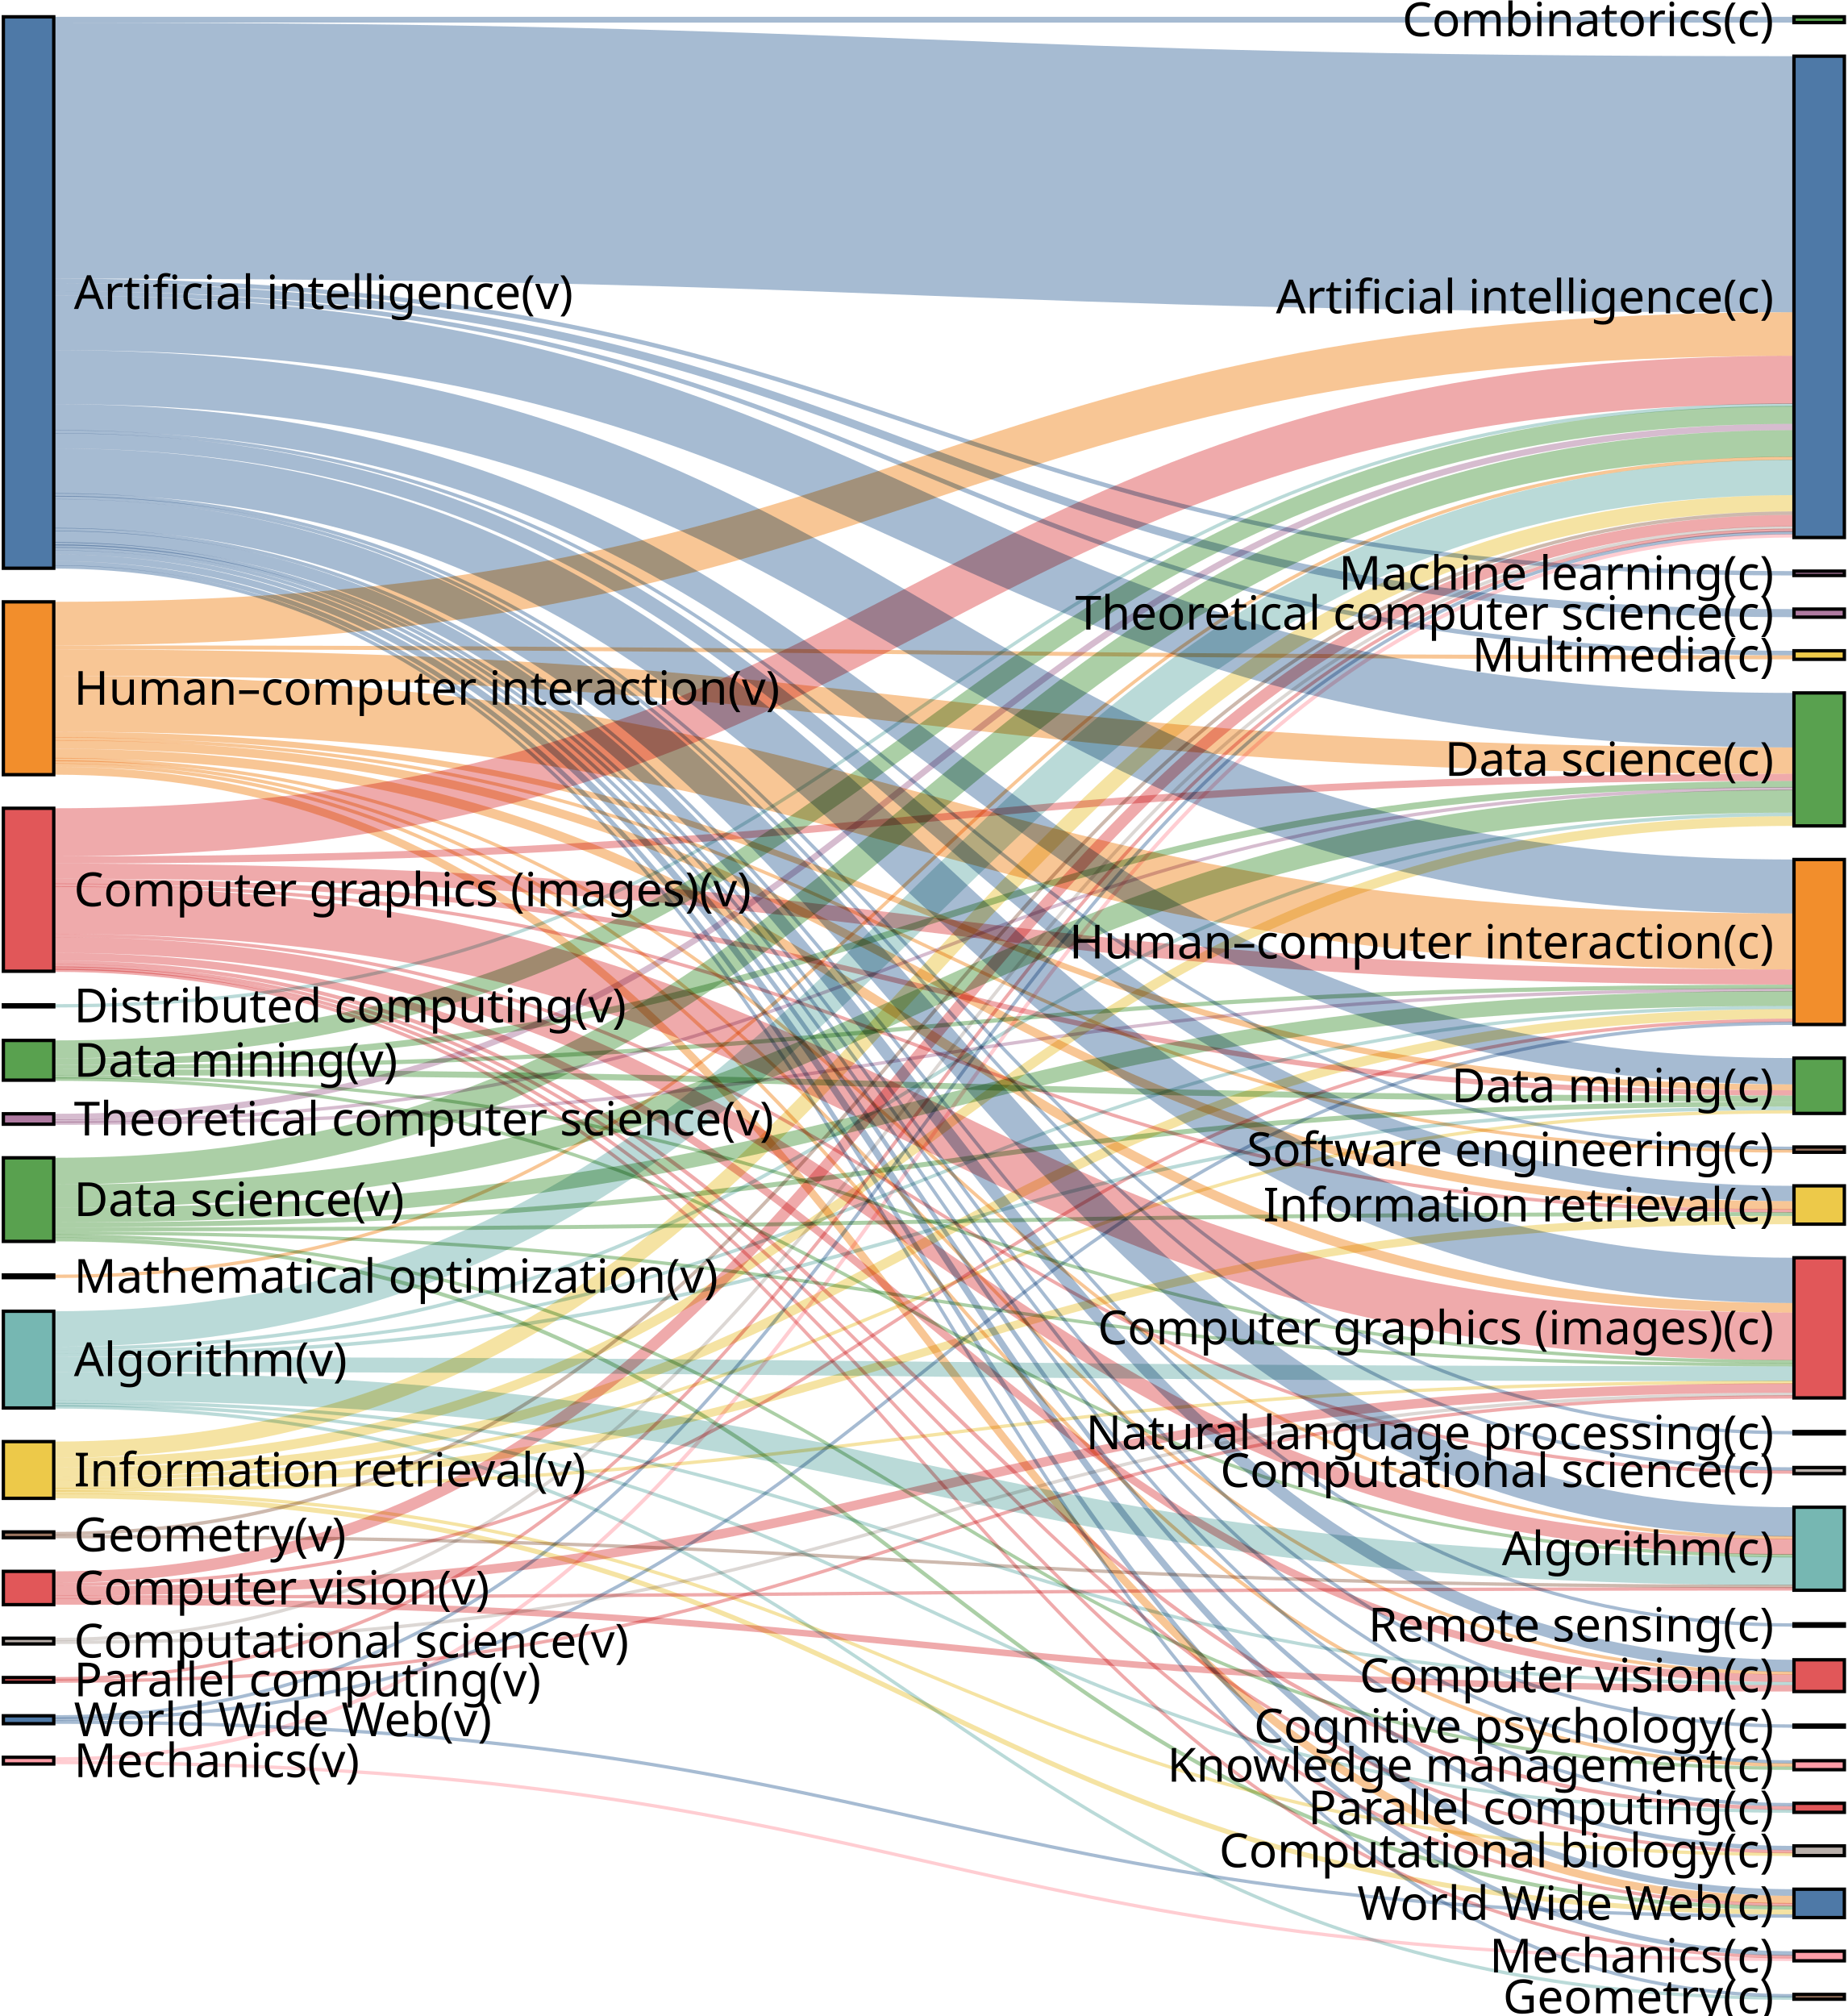
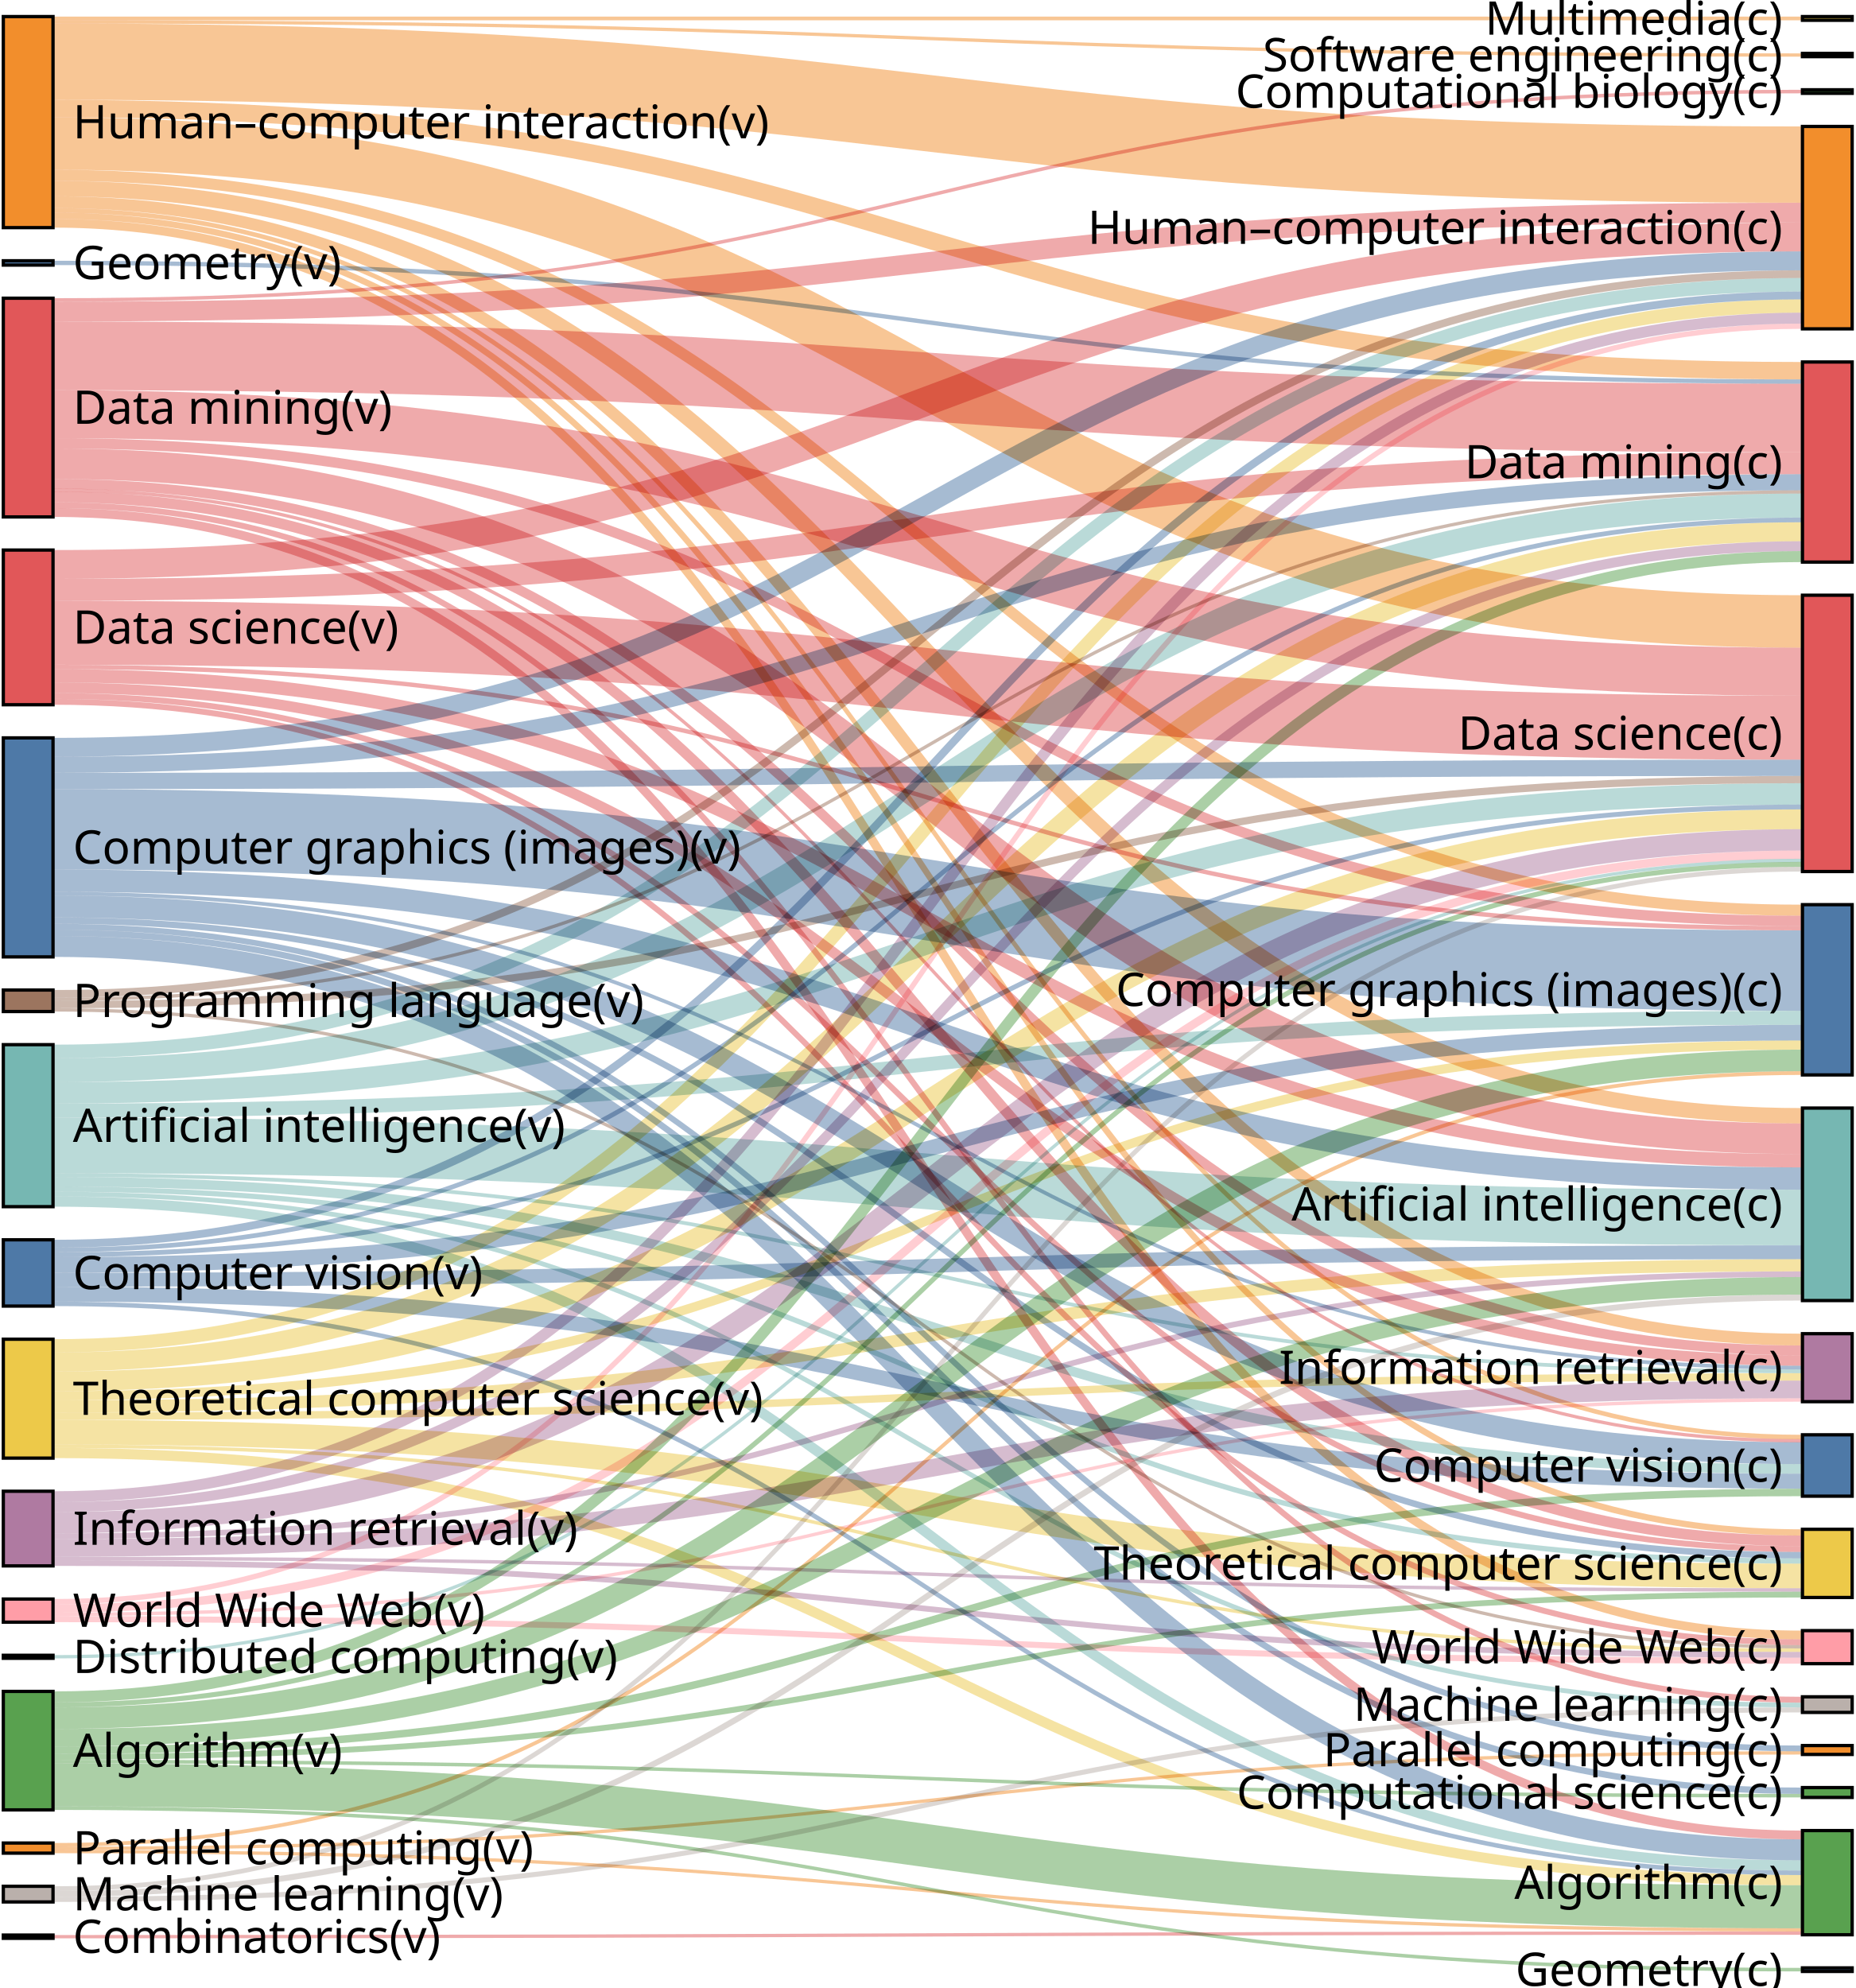
- <svg xmlns="http://www.w3.org/2000/svg" width="550" height="600" viewBox="0,0,550,600" style="max-width: 100%; height: auto; height: intrinsic;">
+ <svg xmlns="http://www.w3.org/2000/svg" width="560" height="600" viewBox="0,0,560,600" style="max-width: 100%; height: auto; height: intrinsic;">
  <g stroke="currentColor">
-     <rect x="1" y="5" height="164.119" width="15" fill="#4e79a7" />
-     <rect x="1" y="179.119" height="51.439" width="15" fill="#f28e2c" />
-     <rect x="1" y="240.558" height="48.501" width="15" fill="#e15759" />
-     <rect x="1" y="390.25" height="28.794" width="15" fill="#76b7b2" />
-     <rect x="1" y="344.581" height="24.88" width="15" fill="#59a14f" />
-     <rect x="1" y="309.65" height="11.83" width="15" fill="#59a14f" />
-     <rect x="1" y="429.044" height="16.886" width="15" fill="#edc949" />
-     <rect x="1" y="467.667" height="9.91" width="15" fill="#e15759" />
-     <rect x="1" y="331.48" height="3.101" width="15" fill="#af7aa1" />
-     <rect x="1" y="523.002" height="1.998" width="15" fill="#ff9da7" />
-     <rect x="1" y="455.93" height="1.737" width="15" fill="#9c755f" />
-     <rect x="1" y="487.577" height="1.691" width="15" fill="#bab0ab" />
-     <rect x="1" y="510.647" height="2.355" width="15" fill="#4e79a7" />
-     <rect x="1" y="379.461" height="0.789" width="15" fill="#f28e2c" />
-     <rect x="1" y="499.268" height="1.38" width="15" fill="#e15759" />
-     <rect x="1" y="299.059" height="0.591" width="15" fill="#76b7b2" />
-     <rect x="534" y="16.722" height="143.253" width="15" fill="#4e79a7" />
-     <rect x="534" y="255.802" height="49.107" width="15" fill="#f28e2c" />
-     <rect x="534" y="206.224" height="39.578" width="15" fill="#59a14f" />
-     <rect x="534" y="374.329" height="41.72" width="15" fill="#e15759" />
-     <rect x="534" y="448.579" height="24.701" width="15" fill="#76b7b2" />
-     <rect x="534" y="314.91" height="16.466" width="15" fill="#59a14f" />
-     <rect x="534" y="352.93" height="11.399" width="15" fill="#edc949" />
-     <rect x="534" y="493.983" height="9.444" width="15" fill="#e15759" />
-     <rect x="534" y="181.277" height="2.402" width="15" fill="#af7aa1" />
-     <rect x="534" y="562.265" height="8.445" width="15" fill="#4e79a7" />
-     <rect x="534" y="5" height="1.722" width="15" fill="#59a14f" />
-     <rect x="534" y="193.679" height="2.546" width="15" fill="#edc949" />
-     <rect x="534" y="580.71" height="2.868" width="15" fill="#ff9da7" />
-     <rect x="534" y="169.975" height="1.302" width="15" fill="#af7aa1" />
-     <rect x="534" y="549.381" height="2.884" width="15" fill="#bab0ab" />
-     <rect x="534" y="536.692" height="2.689" width="15" fill="#e15759" />
-     <rect x="534" y="524.014" height="2.678" width="15" fill="#ff9da7" />
-     <rect x="534" y="436.76" height="1.819" width="15" fill="#bab0ab" />
-     <rect x="534" y="341.376" height="1.555" width="15" fill="#9c755f" />
-     <rect x="534" y="593.578" height="1.422" width="15" fill="#9c755f" />
-     <rect x="534" y="426.049" height="0.711" width="15" fill="#bab0ab" />
-     <rect x="534" y="483.28" height="0.703" width="15" fill="#4e79a7" />
-     <rect x="534" y="513.427" height="0.587" width="15" fill="#f28e2c" />
+     <rect x="1" y="222.699" height="66.101" width="15" fill="#4e79a7" />
+     <rect x="1" y="5" height="63.701" width="15" fill="#f28e2c" />
+     <rect x="1" y="90.004" height="66.008" width="15" fill="#e15759" />
+     <rect x="1" y="166.012" height="46.687" width="15" fill="#e15759" />
+     <rect x="1" y="315.29" height="48.897" width="15" fill="#76b7b2" />
+     <rect x="1" y="510.484" height="35.762" width="15" fill="#59a14f" />
+     <rect x="1" y="404.192" height="35.883" width="15" fill="#edc949" />
+     <rect x="1" y="450.075" height="22.53" width="15" fill="#af7aa1" />
+     <rect x="1" y="374.187" height="20.005" width="15" fill="#4e79a7" />
+     <rect x="1" y="482.605" height="6.98" width="15" fill="#ff9da7" />
+     <rect x="1" y="298.8" height="6.49" width="15" fill="#9c755f" />
+     <rect x="1" y="569.3" height="4.727" width="15" fill="#bab0ab" />
+     <rect x="1" y="78.701" height="1.303" width="15" fill="#4e79a7" />
+     <rect x="1" y="556.246" height="3.054" width="15" fill="#f28e2c" />
+     <rect x="1" y="584.027" height="0.973" width="15" fill="#e15759" />
+     <rect x="1" y="499.585" height="0.899" width="15" fill="#76b7b2" />
+     <rect x="544" y="273.038" height="51.387" width="15" fill="#4e79a7" />
+     <rect x="544" y="38.163" height="61.09" width="15" fill="#f28e2c" />
+     <rect x="544" y="109.253" height="60.39" width="15" fill="#e15759" />
+     <rect x="544" y="179.643" height="83.395" width="15" fill="#e15759" />
+     <rect x="544" y="334.425" height="58.098" width="15" fill="#76b7b2" />
+     <rect x="544" y="552.486" height="31.444" width="15" fill="#59a14f" />
+     <rect x="544" y="461.561" height="20.577" width="15" fill="#edc949" />
+     <rect x="544" y="433.038" height="18.523" width="15" fill="#4e79a7" />
+     <rect x="544" y="402.523" height="20.515" width="15" fill="#af7aa1" />
+     <rect x="544" y="492.139" height="9.975" width="15" fill="#ff9da7" />
+     <rect x="544" y="539.51" height="2.976" width="15" fill="#59a14f" />
+     <rect x="544" y="512.114" height="4.712" width="15" fill="#bab0ab" />
+     <rect x="544" y="526.826" height="2.685" width="15" fill="#f28e2c" />
+     <rect x="544" y="5" height="1.12" width="15" fill="#edc949" />
+     <rect x="544" y="593.93" height="1.07" width="15" fill="#4e79a7" />
+     <rect x="544" y="27.097" height="1.066" width="15" fill="#59a14f" />
+     <rect x="544" y="16.12" height="0.977" width="15" fill="#af7aa1" />
  </g>
  <g fill="none" stroke-opacity="0.5">
    <g style="mix-blend-mode: multiply;">
-       <path d="M16,44.823C275,44.823,275,54.823,534,54.823" stroke="#4e79a7" stroke-width="76.203" />
-     </g>
-     <g style="mix-blend-mode: multiply;">
-       <path d="M16,209.444C275,209.444,275,280.197,534,280.197" stroke="#f28e2c" stroke-width="16.657" />
-     </g>
-     <g style="mix-blend-mode: multiply;">
-       <path d="M16,96.095C275,96.095,275,214.339,534,214.339" stroke="#4e79a7" stroke-width="16.229" />
-     </g>
-     <g style="mix-blend-mode: multiply;">
-       <path d="M16,112.243C275,112.243,275,263.835,534,263.835" stroke="#4e79a7" stroke-width="16.066" />
-     </g>
-     <g style="mix-blend-mode: multiply;">
-       <path d="M16,247.721C275,247.721,275,113.055,534,113.055" stroke="#e15759" stroke-width="14.325" />
-     </g>
-     <g style="mix-blend-mode: multiply;">
-       <path d="M16,270.865C275,270.865,275,397.738,534,397.738" stroke="#e15759" stroke-width="14.142" />
-     </g>
-     <g style="mix-blend-mode: multiply;">
-       <path d="M16,140.176C275,140.176,275,381.066,534,381.066" stroke="#4e79a7" stroke-width="13.474" />
-     </g>
-     <g style="mix-blend-mode: multiply;">
-       <path d="M16,185.603C275,185.603,275,99.409,534,99.409" stroke="#f28e2c" stroke-width="12.969" />
-     </g>
-     <g style="mix-blend-mode: multiply;">
-       <path d="M16,395.539C275,395.539,275,142.063,534,142.063" stroke="#76b7b2" stroke-width="10.579" />
-     </g>
-     <g style="mix-blend-mode: multiply;">
-       <path d="M16,152.87C275,152.87,275,452.947,534,452.947" stroke="#4e79a7" stroke-width="8.736" />
-     </g>
-     <g style="mix-blend-mode: multiply;">
-       <path d="M16,412.56C275,412.56,275,467.553,534,467.553" stroke="#76b7b2" stroke-width="8.468" />
-     </g>
-     <g style="mix-blend-mode: multiply;">
-       <path d="M16,348.57C275,348.57,275,131.995,534,131.995" stroke="#59a14f" stroke-width="7.979" />
-     </g>
-     <g style="mix-blend-mode: multiply;">
-       <path d="M16,197.198C275,197.198,275,226.371,534,226.371" stroke="#f28e2c" stroke-width="7.835" />
-     </g>
-     <g style="mix-blend-mode: multiply;">
-       <path d="M16,124.185C275,124.185,275,318.819,534,318.819" stroke="#4e79a7" stroke-width="7.819" />
-     </g>
-     <g style="mix-blend-mode: multiply;">
-       <path d="M16,355.974C275,355.974,275,238.444,534,238.444" stroke="#59a14f" stroke-width="6.828" />
-     </g>
-     <g style="mix-blend-mode: multiply;">
-       <path d="M16,312.32C275,312.32,275,123.479,534,123.479" stroke="#59a14f" stroke-width="5.34" />
-     </g>
-     <g style="mix-blend-mode: multiply;">
-       <path d="M16,431.467C275,431.467,275,149.775,534,149.775" stroke="#edc949" stroke-width="4.846" />
-     </g>
-     <g style="mix-blend-mode: multiply;">
-       <path d="M16,281.234C275,281.234,275,460.36,534,460.36" stroke="#e15759" stroke-width="4.714" />
-     </g>
-     <g style="mix-blend-mode: multiply;">
-       <path d="M16,131.167C275,131.167,275,355.202,534,355.202" stroke="#4e79a7" stroke-width="4.543" />
-     </g>
-     <g style="mix-blend-mode: multiply;">
-       <path d="M16,259.275C275,259.275,275,290.783,534,290.783" stroke="#e15759" stroke-width="4.516" />
-     </g>
-     <g style="mix-blend-mode: multiply;">
-       <path d="M16,361.615C275,361.615,275,297.137,534,297.137" stroke="#59a14f" stroke-width="4.454" />
-     </g>
-     <g style="mix-blend-mode: multiply;">
-       <path d="M16,406.112C275,406.112,275,408.841,534,408.841" stroke="#76b7b2" stroke-width="4.427" />
-     </g>
-     <g style="mix-blend-mode: multiply;">
-       <path d="M16,159.739C275,159.739,275,495.781,534,495.781" stroke="#4e79a7" stroke-width="3.595" />
-     </g>
-     <g style="mix-blend-mode: multiply;">
-       <path d="M16,469.387C275,469.387,275,154.956,534,154.956" stroke="#e15759" stroke-width="3.439" />
-     </g>
-     <g style="mix-blend-mode: multiply;">
-       <path d="M16,435.334C275,435.334,275,244.358,534,244.358" stroke="#edc949" stroke-width="2.888" />
-     </g>
-     <g style="mix-blend-mode: multiply;">
-       <path d="M16,438.219C275,438.219,275,301.742,534,301.742" stroke="#edc949" stroke-width="2.884" />
-     </g>
-     <g style="mix-blend-mode: multiply;">
-       <path d="M16,224.28C275,224.28,275,389.235,534,389.235" stroke="#f28e2c" stroke-width="2.864" />
-     </g>
-     <g style="mix-blend-mode: multiply;">
-       <path d="M16,473.467C275,473.467,275,413.089,534,413.089" stroke="#e15759" stroke-width="2.794" />
-     </g>
-     <g style="mix-blend-mode: multiply;">
-       <path d="M16,221.569C275,221.569,275,358.752,534,358.752" stroke="#f28e2c" stroke-width="2.557" />
-     </g>
-     <g style="mix-blend-mode: multiply;">
-       <path d="M16,441.853C275,441.853,275,363.113,534,363.113" stroke="#edc949" stroke-width="2.433" />
-     </g>
-     <g style="mix-blend-mode: multiply;">
-       <path d="M16,85.427C275,85.427,275,182.478,534,182.478" stroke="#4e79a7" stroke-width="2.402" />
-     </g>
-     <g style="mix-blend-mode: multiply;">
-       <path d="M16,229.384C275,229.384,275,565.412,534,565.412" stroke="#f28e2c" stroke-width="2.347" />
-     </g>
-     <g style="mix-blend-mode: multiply;">
-       <path d="M16,284.726C275,284.726,275,499.479,534,499.479" stroke="#e15759" stroke-width="2.27" />
-     </g>
-     <g style="mix-blend-mode: multiply;">
-       <path d="M16,255.95C275,255.95,275,231.355,534,231.355" stroke="#e15759" stroke-width="2.134" />
-     </g>
-     <g style="mix-blend-mode: multiply;">
-       <path d="M16,165.994C275,165.994,275,563.252,534,563.252" stroke="#4e79a7" stroke-width="1.974" />
-     </g>
-     <g style="mix-blend-mode: multiply;">
-       <path d="M16,315.975C275,315.975,275,233.407,534,233.407" stroke="#59a14f" stroke-width="1.97" />
-     </g>
-     <g style="mix-blend-mode: multiply;">
-       <path d="M16,476.617C275,476.617,275,502.467,534,502.467" stroke="#e15759" stroke-width="1.92" />
-     </g>
-     <g style="mix-blend-mode: multiply;">
-       <path d="M16,332.409C275,332.409,275,127.077,534,127.077" stroke="#af7aa1" stroke-width="1.858" />
-     </g>
-     <g style="mix-blend-mode: multiply;">
-       <path d="M16,319.117C275,319.117,275,326.953,534,326.953" stroke="#59a14f" stroke-width="1.788" />
-     </g>
-     <g style="mix-blend-mode: multiply;">
-       <path d="M16,218.654C275,218.654,275,323.611,534,323.611" stroke="#f28e2c" stroke-width="1.764" />
-     </g>
-     <g style="mix-blend-mode: multiply;">
-       <path d="M16,5.861C275,5.861,275,5.861,534,5.861" stroke="#4e79a7" stroke-width="1.722" />
-     </g>
-     <g style="mix-blend-mode: multiply;">
-       <path d="M16,262.316C275,262.316,275,325.276,534,325.276" stroke="#e15759" stroke-width="1.566" />
-     </g>
-     <g style="mix-blend-mode: multiply;">
-       <path d="M16,364.58C275,364.58,275,328.586,534,328.586" stroke="#59a14f" stroke-width="1.477" />
-     </g>
-     <g style="mix-blend-mode: multiply;">
-       <path d="M16,445.197C275,445.197,275,569.064,534,569.064" stroke="#edc949" stroke-width="1.465" />
-     </g>
-     <g style="mix-blend-mode: multiply;">
-       <path d="M16,87.304C275,87.304,275,194.355,534,194.355" stroke="#4e79a7" stroke-width="1.352" />
-     </g>
-     <g style="mix-blend-mode: multiply;">
-       <path d="M16,167.658C275,167.658,275,581.386,534,581.386" stroke="#4e79a7" stroke-width="1.352" />
-     </g>
-     <g style="mix-blend-mode: multiply;">
-       <path d="M16,83.575C275,83.575,275,170.626,534,170.626" stroke="#4e79a7" stroke-width="1.302" />
-     </g>
-     <g style="mix-blend-mode: multiply;">
-       <path d="M16,164.37C275,164.37,275,550.018,534,550.018" stroke="#4e79a7" stroke-width="1.275" />
-     </g>
-     <g style="mix-blend-mode: multiply;">
-       <path d="M16,317.592C275,317.592,275,293.672,534,293.672" stroke="#59a14f" stroke-width="1.263" />
-     </g>
-     <g style="mix-blend-mode: multiply;">
-       <path d="M16,192.684C275,192.684,275,195.628,534,195.628" stroke="#f28e2c" stroke-width="1.193" />
-     </g>
-     <g style="mix-blend-mode: multiply;">
-       <path d="M16,365.903C275,365.903,275,361.311,534,361.311" stroke="#59a14f" stroke-width="1.17" />
-     </g>
-     <g style="mix-blend-mode: multiply;">
-       <path d="M16,368.884C275,368.884,275,567.754,534,567.754" stroke="#59a14f" stroke-width="1.154" />
-     </g>
-     <g style="mix-blend-mode: multiply;">
-       <path d="M16,286.424C275,286.424,275,538.098,534,538.098" stroke="#e15759" stroke-width="1.127" />
-     </g>
-     <g style="mix-blend-mode: multiply;">
-       <path d="M16,523.558C275,523.558,275,159.419,534,159.419" stroke="#ff9da7" stroke-width="1.111" />
-     </g>
-     <g style="mix-blend-mode: multiply;">
-       <path d="M16,403.361C275,403.361,275,329.862,534,329.862" stroke="#76b7b2" stroke-width="1.077" />
-     </g>
-     <g style="mix-blend-mode: multiply;">
-       <path d="M16,401.357C275,401.357,275,242.386,534,242.386" stroke="#76b7b2" stroke-width="1.057" />
-     </g>
-     <g style="mix-blend-mode: multiply;">
-       <path d="M16,227.688C275,227.688,275,525.302,534,525.302" stroke="#f28e2c" stroke-width="1.045" />
-     </g>
-     <g style="mix-blend-mode: multiply;">
-       <path d="M16,456.449C275,456.449,275,152.717,534,152.717" stroke="#9c755f" stroke-width="1.038" />
-     </g>
-     <g style="mix-blend-mode: multiply;">
-       <path d="M16,440.149C275,440.149,275,330.888,534,330.888" stroke="#edc949" stroke-width="1" />
-     </g>
-     <g style="mix-blend-mode: multiply;">
-       <path d="M16,471.588C275,471.588,275,303.666,534,303.666" stroke="#e15759" stroke-width="1" />
-     </g>
-     <g style="mix-blend-mode: multiply;">
-       <path d="M16,366.964C275,366.964,275,406.152,534,406.152" stroke="#59a14f" stroke-width="1" />
-     </g>
-     <g style="mix-blend-mode: multiply;">
-       <path d="M16,488.796C275,488.796,275,414.958,534,414.958" stroke="#bab0ab" stroke-width="1" />
-     </g>
-     <g style="mix-blend-mode: multiply;">
-       <path d="M16,278.407C275,278.407,275,438.108,534,438.108" stroke="#e15759" stroke-width="1" />
-     </g>
-     <g style="mix-blend-mode: multiply;">
-       <path d="M16,402.354C275,402.354,275,299.832,534,299.832" stroke="#76b7b2" stroke-width="1" />
-     </g>
-     <g style="mix-blend-mode: multiply;">
-       <path d="M16,512.546C275,512.546,275,570.253,534,570.253" stroke="#4e79a7" stroke-width="1" />
-     </g>
-     <g style="mix-blend-mode: multiply;">
-       <path d="M16,417.241C275,417.241,275,501.06,534,501.06" stroke="#76b7b2" stroke-width="1" />
-     </g>
-     <g style="mix-blend-mode: multiply;">
-       <path d="M16,524.557C275,524.557,275,583.135,534,583.135" stroke="#ff9da7" stroke-width="1" />
-     </g>
-     <g style="mix-blend-mode: multiply;">
-       <path d="M16,148.063C275,148.063,275,437.199,534,437.199" stroke="#4e79a7" stroke-width="1" />
-     </g>
-     <g style="mix-blend-mode: multiply;">
-       <path d="M16,320.444C275,320.444,275,405.243,534,405.243" stroke="#59a14f" stroke-width="1" />
-     </g>
-     <g style="mix-blend-mode: multiply;">
-       <path d="M16,367.874C275,367.874,275,526.258,534,526.258" stroke="#59a14f" stroke-width="1" />
-     </g>
-     <g style="mix-blend-mode: multiply;">
-       <path d="M16,287.413C275,287.413,275,551.081,534,551.081" stroke="#e15759" stroke-width="1" />
-     </g>
-     <g style="mix-blend-mode: multiply;">
-       <path d="M16,163.311C275,163.311,275,537.113,534,537.113" stroke="#4e79a7" stroke-width="1" />
-     </g>
-     <g style="mix-blend-mode: multiply;">
-       <path d="M16,128.495C275,128.495,275,341.776,534,341.776" stroke="#4e79a7" stroke-width="1" />
-     </g>
-     <g style="mix-blend-mode: multiply;">
-       <path d="M16,475.261C275,475.261,275,472.884,534,472.884" stroke="#e15759" stroke-width="1" />
-     </g>
-     <g style="mix-blend-mode: multiply;">
-       <path d="M16,379.856C275,379.856,275,136.379,534,136.379" stroke="#f28e2c" stroke-width="1" />
-     </g>
-     <g style="mix-blend-mode: multiply;">
-       <path d="M16,168.726C275,168.726,275,593.97,534,593.97" stroke="#4e79a7" stroke-width="1" />
-     </g>
-     <g style="mix-blend-mode: multiply;">
-       <path d="M16,162.506C275,162.506,275,524.397,534,524.397" stroke="#4e79a7" stroke-width="1" />
-     </g>
-     <g style="mix-blend-mode: multiply;">
-       <path d="M16,226.783C275,226.783,275,497.961,534,497.961" stroke="#f28e2c" stroke-width="1" />
-     </g>
-     <g style="mix-blend-mode: multiply;">
-       <path d="M16,499.649C275,499.649,275,157.802,534,157.802" stroke="#e15759" stroke-width="1" />
-     </g>
-     <g style="mix-blend-mode: multiply;">
-       <path d="M16,511.708C275,511.708,275,304.529,534,304.529" stroke="#4e79a7" stroke-width="1" />
-     </g>
-     <g style="mix-blend-mode: multiply;">
-       <path d="M16,444.086C275,444.086,275,551.886,534,551.886" stroke="#edc949" stroke-width="1" />
-     </g>
-     <g style="mix-blend-mode: multiply;">
-       <path d="M16,219.913C275,219.913,275,342.554,534,342.554" stroke="#f28e2c" stroke-width="1" />
-     </g>
-     <g style="mix-blend-mode: multiply;">
-       <path d="M16,487.95C275,487.95,275,157.049,534,157.049" stroke="#bab0ab" stroke-width="1" />
-     </g>
-     <g style="mix-blend-mode: multiply;">
-       <path d="M16,418.047C275,418.047,275,539.021,534,539.021" stroke="#76b7b2" stroke-width="1" />
-     </g>
-     <g style="mix-blend-mode: multiply;">
-       <path d="M16,147.268C275,147.268,275,426.404,534,426.404" stroke="#4e79a7" stroke-width="1" />
-     </g>
-     <g style="mix-blend-mode: multiply;">
-       <path d="M16,157.59C275,157.59,275,483.632,534,483.632" stroke="#4e79a7" stroke-width="1" />
-     </g>
-     <g style="mix-blend-mode: multiply;">
-       <path d="M16,457.317C275,457.317,275,472.137,534,472.137" stroke="#9c755f" stroke-width="1" />
-     </g>
-     <g style="mix-blend-mode: multiply;">
-       <path d="M16,263.446C275,263.446,275,360.379,534,360.379" stroke="#e15759" stroke-width="1" />
-     </g>
-     <g style="mix-blend-mode: multiply;">
-       <path d="M16,226.056C275,226.056,275,457.659,534,457.659" stroke="#f28e2c" stroke-width="1" />
-     </g>
-     <g style="mix-blend-mode: multiply;">
-       <path d="M16,510.987C275,510.987,275,158.523,534,158.523" stroke="#4e79a7" stroke-width="1" />
-     </g>
-     <g style="mix-blend-mode: multiply;">
-       <path d="M16,418.725C275,418.725,275,594.681,534,594.681" stroke="#76b7b2" stroke-width="1" />
-     </g>
-     <g style="mix-blend-mode: multiply;">
-       <path d="M16,443.388C275,443.388,275,411.373,534,411.373" stroke="#edc949" stroke-width="1" />
-     </g>
-     <g style="mix-blend-mode: multiply;">
-       <path d="M16,333.656C275,333.656,275,234.711,534,234.711" stroke="#af7aa1" stroke-width="1" />
-     </g>
-     <g style="mix-blend-mode: multiply;">
-       <path d="M16,288.744C275,288.744,275,582.377,534,582.377" stroke="#e15759" stroke-width="1" />
-     </g>
-     <g style="mix-blend-mode: multiply;">
-       <path d="M16,500.338C275,500.338,275,415.74,534,415.74" stroke="#e15759" stroke-width="1" />
-     </g>
-     <g style="mix-blend-mode: multiply;">
-       <path d="M16,334.278C275,334.278,275,294.607,534,294.607" stroke="#af7aa1" stroke-width="1" />
-     </g>
-     <g style="mix-blend-mode: multiply;">
-       <path d="M16,321.179C275,321.179,275,463.018,534,463.018" stroke="#59a14f" stroke-width="1" />
-     </g>
-     <g style="mix-blend-mode: multiply;">
-       <path d="M16,299.355C275,299.355,275,120.513,534,120.513" stroke="#76b7b2" stroke-width="1" />
-     </g>
-     <g style="mix-blend-mode: multiply;">
-       <path d="M16,288.134C275,288.134,275,566.881,534,566.881" stroke="#e15759" stroke-width="1" />
-     </g>
-     <g style="mix-blend-mode: multiply;">
-       <path d="M16,161.83C275,161.83,275,513.721,534,513.721" stroke="#4e79a7" stroke-width="1" />
+       <path d="M16,250.287C280,250.287,280,292.942,544,292.942" stroke="#4e79a7" stroke-width="24.27" />
+     </g>
+     <g style="mix-blend-mode: multiply;">
+       <path d="M16,18.613C280,18.613,280,49.679,544,49.679" stroke="#f28e2c" stroke-width="23.032" />
+     </g>
+     <g style="mix-blend-mode: multiply;">
+       <path d="M16,107.391C280,107.391,280,126.169,544,126.169" stroke="#e15759" stroke-width="20.706" />
+     </g>
+     <g style="mix-blend-mode: multiply;">
+       <path d="M16,190.972C280,190.972,280,219.64,544,219.64" stroke="#e15759" stroke-width="19.309" />
+     </g>
+     <g style="mix-blend-mode: multiply;">
+       <path d="M16,345.693C280,345.693,280,367.462,544,367.462" stroke="#76b7b2" stroke-width="16.772" />
+     </g>
+     <g style="mix-blend-mode: multiply;">
+       <path d="M16,43.313C280,43.313,280,187.566,544,187.566" stroke="#f28e2c" stroke-width="15.846" />
+     </g>
+     <g style="mix-blend-mode: multiply;">
+       <path d="M16,124.992C280,124.992,280,202.737,544,202.737" stroke="#e15759" stroke-width="14.496" />
+     </g>
+     <g style="mix-blend-mode: multiply;">
+       <path d="M16,538.685C280,538.685,280,575.486,544,575.486" stroke="#59a14f" stroke-width="12.983" />
+     </g>
+     <g style="mix-blend-mode: multiply;">
+       <path d="M16,139.961C280,139.961,280,343.702,544,343.702" stroke="#e15759" stroke-width="9.225" />
+     </g>
+     <g style="mix-blend-mode: multiply;">
+       <path d="M16,170.367C280,170.367,280,71.519,544,71.519" stroke="#e15759" stroke-width="8.711" />
+     </g>
+     <g style="mix-blend-mode: multiply;">
+       <path d="M16,432.245C280,432.245,280,475.635,544,475.635" stroke="#edc949" stroke-width="7.427" />
+     </g>
+     <g style="mix-blend-mode: multiply;">
+       <path d="M16,322.997C280,322.997,280,152.587,544,152.587" stroke="#76b7b2" stroke-width="7.252" />
+     </g>
+     <g style="mix-blend-mode: multiply;">
+       <path d="M16,265.787C280,265.787,280,355.71,544,355.71" stroke="#4e79a7" stroke-width="6.731" />
+     </g>
+     <g style="mix-blend-mode: multiply;">
+       <path d="M16,273.576C280,273.576,280,438.594,544,438.594" stroke="#4e79a7" stroke-width="6.598" />
+     </g>
+     <g style="mix-blend-mode: multiply;">
+       <path d="M16,178.02C280,178.02,280,139.82,544,139.82" stroke="#e15759" stroke-width="6.595" />
+     </g>
+     <g style="mix-blend-mode: multiply;">
+       <path d="M16,518.563C280,518.563,280,320.038,544,320.038" stroke="#59a14f" stroke-width="6.501" />
+     </g>
+     <g style="mix-blend-mode: multiply;">
+       <path d="M16,329.848C280,329.848,280,239.609,544,239.609" stroke="#76b7b2" stroke-width="6.451" />
+     </g>
+     <g style="mix-blend-mode: multiply;">
+       <path d="M16,459.574C280,459.574,280,253.465,544,253.465" stroke="#af7aa1" stroke-width="6.439" />
+     </g>
+     <g style="mix-blend-mode: multiply;">
+       <path d="M16,285.637C280,285.637,280,558.311,544,558.311" stroke="#4e79a7" stroke-width="6.326" />
+     </g>
+     <g style="mix-blend-mode: multiply;">
+       <path d="M16,94.054C280,94.054,280,64.179,544,64.179" stroke="#e15759" stroke-width="5.968" />
+     </g>
+     <g style="mix-blend-mode: multiply;">
+       <path d="M16,416.889C280,416.889,280,247.267,544,247.267" stroke="#edc949" stroke-width="5.956" />
+     </g>
+     <g style="mix-blend-mode: multiply;">
+       <path d="M16,411.053C280,411.053,280,160.483,544,160.483" stroke="#edc949" stroke-width="5.715" />
+     </g>
+     <g style="mix-blend-mode: multiply;">
+       <path d="M16,225.553C280,225.553,280,78.728,544,78.728" stroke="#4e79a7" stroke-width="5.707" />
+     </g>
+     <g style="mix-blend-mode: multiply;">
+       <path d="M16,467.174C280,467.174,280,419.346,544,419.346" stroke="#af7aa1" stroke-width="5.33" />
+     </g>
+     <g style="mix-blend-mode: multiply;">
+       <path d="M16,524.465C280,524.465,280,388.074,544,388.074" stroke="#59a14f" stroke-width="5.303" />
+     </g>
+     <g style="mix-blend-mode: multiply;">
+       <path d="M16,32.759C280,32.759,280,111.883,544,111.883" stroke="#f28e2c" stroke-width="5.26" />
+     </g>
+     <g style="mix-blend-mode: multiply;">
+       <path d="M16,235.705C280,235.705,280,231.742,544,231.742" stroke="#4e79a7" stroke-width="4.894" />
+     </g>
+     <g style="mix-blend-mode: multiply;">
+       <path d="M16,230.832C280,230.832,280,145.543,544,145.543" stroke="#4e79a7" stroke-width="4.852" />
+     </g>
+     <g style="mix-blend-mode: multiply;">
+       <path d="M16,381.783C280,381.783,280,311.666,544,311.666" stroke="#4e79a7" stroke-width="4.712" />
+     </g>
+     <g style="mix-blend-mode: multiply;">
+       <path d="M16,56.906C280,56.906,280,336.757,544,336.757" stroke="#f28e2c" stroke-width="4.665" />
+     </g>
+     <g style="mix-blend-mode: multiply;">
+       <path d="M16,390.582C280,390.582,280,447.044,544,447.044" stroke="#4e79a7" stroke-width="4.505" />
+     </g>
+     <g style="mix-blend-mode: multiply;">
+       <path d="M16,335.19C280,335.19,280,307.193,544,307.193" stroke="#76b7b2" stroke-width="4.233" />
+     </g>
+     <g style="mix-blend-mode: multiply;">
+       <path d="M16,386.234C280,386.234,280,377.943,544,377.943" stroke="#4e79a7" stroke-width="4.19" />
+     </g>
+     <g style="mix-blend-mode: multiply;">
+       <path d="M16,317.33C280,317.33,280,85.941,544,85.941" stroke="#76b7b2" stroke-width="4.081" />
+     </g>
+     <g style="mix-blend-mode: multiply;">
+       <path d="M16,203.965C280,203.965,280,350.329,544,350.329" stroke="#e15759" stroke-width="4.031" />
+     </g>
+     <g style="mix-blend-mode: multiply;">
+       <path d="M16,406.194C280,406.194,280,92.357,544,92.357" stroke="#edc949" stroke-width="4.003" />
+     </g>
+     <g style="mix-blend-mode: multiply;">
+       <path d="M16,424.468C280,424.468,280,381.872,544,381.872" stroke="#edc949" stroke-width="3.669" />
+     </g>
+     <g style="mix-blend-mode: multiply;">
+       <path d="M16,61.025C280,61.025,280,404.309,544,404.309" stroke="#f28e2c" stroke-width="3.572" />
+     </g>
+     <g style="mix-blend-mode: multiply;">
+       <path d="M16,52.905C280,52.905,280,274.707,544,274.707" stroke="#f28e2c" stroke-width="3.338" />
+     </g>
+     <g style="mix-blend-mode: multiply;">
+       <path d="M16,512.149C280,512.149,280,167.978,544,167.978" stroke="#59a14f" stroke-width="3.33" />
+     </g>
+     <g style="mix-blend-mode: multiply;">
+       <path d="M16,451.728C280,451.728,280,96.012,544,96.012" stroke="#af7aa1" stroke-width="3.307" />
+     </g>
+     <g style="mix-blend-mode: multiply;">
+       <path d="M16,149.979C280,149.979,280,465.045,544,465.045" stroke="#e15759" stroke-width="3.194" />
+     </g>
+     <g style="mix-blend-mode: multiply;">
+       <path d="M16,207.571C280,207.571,280,410.612,544,410.612" stroke="#e15759" stroke-width="3.183" />
+     </g>
+     <g style="mix-blend-mode: multiply;">
+       <path d="M16,133.795C280,133.795,280,277.93,544,277.93" stroke="#e15759" stroke-width="3.109" />
+     </g>
+     <g style="mix-blend-mode: multiply;">
+       <path d="M16,362.644C280,362.644,280,563.016,544,563.016" stroke="#76b7b2" stroke-width="3.085" />
+     </g>
+     <g style="mix-blend-mode: multiply;">
+       <path d="M16,438.536C280,438.536,280,567.455,544,567.455" stroke="#edc949" stroke-width="3.077" />
+     </g>
+     <g style="mix-blend-mode: multiply;">
+       <path d="M16,454.868C280,454.868,280,164.826,544,164.826" stroke="#af7aa1" stroke-width="2.972" />
+     </g>
+     <g style="mix-blend-mode: multiply;">
+       <path d="M16,146.036C280,146.036,280,407.557,544,407.557" stroke="#e15759" stroke-width="2.926" />
+     </g>
+     <g style="mix-blend-mode: multiply;">
+       <path d="M16,356.652C280,356.652,280,443.342,544,443.342" stroke="#76b7b2" stroke-width="2.898" />
+     </g>
+     <g style="mix-blend-mode: multiply;">
+       <path d="M16,421.25C280,421.25,280,315.404,544,315.404" stroke="#edc949" stroke-width="2.766" />
+     </g>
+     <g style="mix-blend-mode: multiply;">
+       <path d="M16,154.681C280,154.681,280,553.817,544,553.817" stroke="#e15759" stroke-width="2.661" />
+     </g>
+     <g style="mix-blend-mode: multiply;">
+       <path d="M16,67.386C280,67.386,280,493.454,544,493.454" stroke="#f28e2c" stroke-width="2.63" />
+     </g>
+     <g style="mix-blend-mode: multiply;">
+       <path d="M16,485.463C280,485.463,280,257.955,544,257.955" stroke="#ff9da7" stroke-width="2.541" />
+     </g>
+     <g style="mix-blend-mode: multiply;">
+       <path d="M16,375.373C280,375.373,280,89.169,544,89.169" stroke="#4e79a7" stroke-width="2.373" />
+     </g>
+     <g style="mix-blend-mode: multiply;">
+       <path d="M16,299.96C280,299.96,280,82.741,544,82.741" stroke="#9c755f" stroke-width="2.319" />
+     </g>
+     <g style="mix-blend-mode: multiply;">
+       <path d="M16,528.248C280,528.248,280,450.429,544,450.429" stroke="#59a14f" stroke-width="2.264" />
+     </g>
+     <g style="mix-blend-mode: multiply;">
+       <path d="M16,427.417C280,427.417,280,415.566,544,415.566" stroke="#edc949" stroke-width="2.229" />
+     </g>
+     <g style="mix-blend-mode: multiply;">
+       <path d="M16,303.208C280,303.208,280,235.286,544,235.286" stroke="#9c755f" stroke-width="2.194" />
+     </g>
+     <g style="mix-blend-mode: multiply;">
+       <path d="M16,277.842C280,277.842,280,469.379,544,469.379" stroke="#4e79a7" stroke-width="1.934" />
+     </g>
+     <g style="mix-blend-mode: multiply;">
+       <path d="M16,281.515C280,281.515,280,540.469,544,540.469" stroke="#4e79a7" stroke-width="1.918" />
+     </g>
+     <g style="mix-blend-mode: multiply;">
+       <path d="M16,65.127C280,65.127,280,462.505,544,462.505" stroke="#f28e2c" stroke-width="1.887" />
+     </g>
+     <g style="mix-blend-mode: multiply;">
+       <path d="M16,488.673C280,488.673,280,501.202,544,501.202" stroke="#ff9da7" stroke-width="1.825" />
+     </g>
+     <g style="mix-blend-mode: multiply;">
+       <path d="M16,571.615C280,571.615,280,391.624,544,391.624" stroke="#bab0ab" stroke-width="1.797" />
+     </g>
+     <g style="mix-blend-mode: multiply;">
+       <path d="M16,152.464C280,152.464,280,513.001,544,513.001" stroke="#e15759" stroke-width="1.774" />
+     </g>
+     <g style="mix-blend-mode: multiply;">
+       <path d="M16,210.048C280,210.048,280,467.527,544,467.527" stroke="#e15759" stroke-width="1.77" />
+     </g>
+     <g style="mix-blend-mode: multiply;">
+       <path d="M16,211.816C280,211.816,280,495.652,544,495.652" stroke="#e15759" stroke-width="1.766" />
+     </g>
+     <g style="mix-blend-mode: multiply;">
+       <path d="M16,530.258C280,530.258,280,481.261,544,481.261" stroke="#59a14f" stroke-width="1.755" />
+     </g>
+     <g style="mix-blend-mode: multiply;">
+       <path d="M16,279.683C280,279.683,280,527.699,544,527.699" stroke="#4e79a7" stroke-width="1.747" />
+     </g>
+     <g style="mix-blend-mode: multiply;">
+       <path d="M16,471.74C280,471.74,280,499.424,544,499.424" stroke="#af7aa1" stroke-width="1.731" />
+     </g>
+     <g style="mix-blend-mode: multiply;">
+       <path d="M16,463.651C280,463.651,280,384.565,544,384.565" stroke="#af7aa1" stroke-width="1.716" />
+     </g>
+     <g style="mix-blend-mode: multiply;">
+       <path d="M16,483.399C280,483.399,280,98.459,544,98.459" stroke="#ff9da7" stroke-width="1.587" />
+     </g>
+     <g style="mix-blend-mode: multiply;">
+       <path d="M16,358.89C280,358.89,280,471.134,544,471.134" stroke="#76b7b2" stroke-width="1.576" />
+     </g>
+     <g style="mix-blend-mode: multiply;">
+       <path d="M16,573.271C280,573.271,280,516.069,544,516.069" stroke="#bab0ab" stroke-width="1.513" />
+     </g>
+     <g style="mix-blend-mode: multiply;">
+       <path d="M16,514.563C280,514.563,280,260.873,544,260.873" stroke="#59a14f" stroke-width="1.498" />
+     </g>
+     <g style="mix-blend-mode: multiply;">
+       <path d="M16,378.7C280,378.7,280,243.561,544,243.561" stroke="#4e79a7" stroke-width="1.455" />
+     </g>
+     <g style="mix-blend-mode: multiply;">
+       <path d="M16,360.389C280,360.389,280,514.6,544,514.6" stroke="#76b7b2" stroke-width="1.424" />
+     </g>
+     <g style="mix-blend-mode: multiply;">
+       <path d="M16,570.008C280,570.008,280,262.33,544,262.33" stroke="#bab0ab" stroke-width="1.416" />
+     </g>
+     <g style="mix-blend-mode: multiply;">
+       <path d="M16,377.266C280,377.266,280,156.919,544,156.919" stroke="#4e79a7" stroke-width="1.412" />
+     </g>
+     <g style="mix-blend-mode: multiply;">
+       <path d="M16,63.497C280,63.497,280,433.725,544,433.725" stroke="#f28e2c" stroke-width="1.373" />
+     </g>
+     <g style="mix-blend-mode: multiply;">
+       <path d="M16,393.513C280,393.513,280,565.238,544,565.238" stroke="#4e79a7" stroke-width="1.358" />
+     </g>
+     <g style="mix-blend-mode: multiply;">
+       <path d="M16,201.288C280,201.288,280,280.146,544,280.146" stroke="#e15759" stroke-width="1.323" />
+     </g>
+     <g style="mix-blend-mode: multiply;">
+       <path d="M16,79.352C280,79.352,280,115.165,544,115.165" stroke="#4e79a7" stroke-width="1.303" />
+     </g>
+     <g style="mix-blend-mode: multiply;">
+       <path d="M16,556.814C280,556.814,280,323.857,544,323.857" stroke="#f28e2c" stroke-width="1.136" />
+     </g>
+     <g style="mix-blend-mode: multiply;">
+       <path d="M16,269.715C280,269.715,280,412.765,544,412.765" stroke="#4e79a7" stroke-width="1.124" />
+     </g>
+     <g style="mix-blend-mode: multiply;">
+       <path d="M16,354.641C280,354.641,280,413.889,544,413.889" stroke="#76b7b2" stroke-width="1.124" />
+     </g>
+     <g style="mix-blend-mode: multiply;">
+       <path d="M16,5.56C280,5.56,280,5.56,544,5.56" stroke="#f28e2c" stroke-width="1.12" />
+     </g>
+     <g style="mix-blend-mode: multiply;">
+       <path d="M16,545.711C280,545.711,280,594.465,544,594.465" stroke="#59a14f" stroke-width="1.07" />
+     </g>
+     <g style="mix-blend-mode: multiply;">
+       <path d="M16,90.537C280,90.537,280,27.63,544,27.63" stroke="#e15759" stroke-width="1.066" />
+     </g>
+     <g style="mix-blend-mode: multiply;">
+       <path d="M16,531.664C280,531.664,280,541.957,544,541.957" stroke="#59a14f" stroke-width="1.058" />
+     </g>
+     <g style="mix-blend-mode: multiply;">
+       <path d="M16,436.478C280,436.478,280,498.039,544,498.039" stroke="#edc949" stroke-width="1.039" />
+     </g>
+     <g style="mix-blend-mode: multiply;">
+       <path d="M16,470.357C280,470.357,280,479.866,544,479.866" stroke="#af7aa1" stroke-width="1.035" />
+     </g>
+     <g style="mix-blend-mode: multiply;">
+       <path d="M16,487.247C280,487.247,280,422.524,544,422.524" stroke="#ff9da7" stroke-width="1.027" />
+     </g>
+     <g style="mix-blend-mode: multiply;">
+       <path d="M16,301.615C280,301.615,280,148.464,544,148.464" stroke="#9c755f" stroke-width="1" />
+     </g>
+     <g style="mix-blend-mode: multiply;">
+       <path d="M16,304.797C280,304.797,280,497.027,544,497.027" stroke="#9c755f" stroke-width="1" />
+     </g>
+     <g style="mix-blend-mode: multiply;">
+       <path d="M16,558.81C280,558.81,280,582.467,544,582.467" stroke="#f28e2c" stroke-width="1" />
+     </g>
+     <g style="mix-blend-mode: multiply;">
+       <path d="M16,6.609C280,6.609,280,16.609,544,16.609" stroke="#f28e2c" stroke-width="1" />
+     </g>
+     <g style="mix-blend-mode: multiply;">
+       <path d="M16,584.514C280,584.514,280,583.444,544,583.444" stroke="#e15759" stroke-width="1" />
+     </g>
+     <g style="mix-blend-mode: multiply;">
+       <path d="M16,557.851C280,557.851,280,529.041,544,529.041" stroke="#f28e2c" stroke-width="1" />
+     </g>
+     <g style="mix-blend-mode: multiply;">
+       <path d="M16,500.034C280,500.034,280,259.674,544,259.674" stroke="#76b7b2" stroke-width="1" />
+     </g>
+     <g style="mix-blend-mode: multiply;">
+       <path d="M16,147.941C280,147.941,280,434.853,544,434.853" stroke="#e15759" stroke-width="1" />
    </g>
  </g>
  <g font-family="sans-serif" font-size="14">
-     <text x="22" y="87.059" dy="0.35em" text-anchor="start">Artificial intelligence(v)</text>
-     <text x="22" y="204.838" dy="0.35em" text-anchor="start">Human–computer interaction(v)</text>
-     <text x="22" y="264.809" dy="0.35em" text-anchor="start">Computer graphics (images)(v)</text>
-     <text x="22" y="404.647" dy="0.35em" text-anchor="start">Algorithm(v)</text>
-     <text x="22" y="357.021" dy="0.35em" text-anchor="start">Data science(v)</text>
-     <text x="22" y="315.565" dy="0.35em" text-anchor="start">Data mining(v)</text>
-     <text x="22" y="437.487" dy="0.35em" text-anchor="start">Information retrieval(v)</text>
-     <text x="22" y="472.622" dy="0.35em" text-anchor="start">Computer vision(v)</text>
-     <text x="22" y="333.03" dy="0.35em" text-anchor="start">Theoretical computer science(v)</text>
-     <text x="22" y="524.001" dy="0.35em" text-anchor="start">Mechanics(v)</text>
-     <text x="22" y="456.798" dy="0.35em" text-anchor="start">Geometry(v)</text>
-     <text x="22" y="488.422" dy="0.35em" text-anchor="start">Computational science(v)</text>
-     <text x="22" y="511.825" dy="0.35em" text-anchor="start">World Wide Web(v)</text>
-     <text x="22" y="379.856" dy="0.35em" text-anchor="start">Mathematical optimization(v)</text>
-     <text x="22" y="499.958" dy="0.35em" text-anchor="start">Parallel computing(v)</text>
-     <text x="22" y="299.355" dy="0.35em" text-anchor="start">Distributed computing(v)</text>
-     <text x="528" y="88.348" dy="0.35em" text-anchor="end">Artificial intelligence(c)</text>
-     <text x="528" y="280.356" dy="0.35em" text-anchor="end">Human–computer interaction(c)</text>
-     <text x="528" y="226.013" dy="0.35em" text-anchor="end">Data science(c)</text>
-     <text x="528" y="395.189" dy="0.35em" text-anchor="end">Computer graphics (images)(c)</text>
-     <text x="528" y="460.929" dy="0.35em" text-anchor="end">Algorithm(c)</text>
-     <text x="528" y="323.143" dy="0.35em" text-anchor="end">Data mining(c)</text>
-     <text x="528" y="358.63" dy="0.35em" text-anchor="end">Information retrieval(c)</text>
-     <text x="528" y="498.705" dy="0.35em" text-anchor="end">Computer vision(c)</text>
-     <text x="528" y="182.478" dy="0.35em" text-anchor="end">Theoretical computer science(c)</text>
-     <text x="528" y="566.487" dy="0.35em" text-anchor="end">World Wide Web(c)</text>
-     <text x="528" y="5.861" dy="0.35em" text-anchor="end">Combinatorics(c)</text>
-     <text x="528" y="194.951" dy="0.35em" text-anchor="end">Multimedia(c)</text>
-     <text x="528" y="582.144" dy="0.35em" text-anchor="end">Mechanics(c)</text>
-     <text x="528" y="170.626" dy="0.35em" text-anchor="end">Machine learning(c)</text>
-     <text x="528" y="550.823" dy="0.35em" text-anchor="end">Computational biology(c)</text>
-     <text x="528" y="538.036" dy="0.35em" text-anchor="end">Parallel computing(c)</text>
-     <text x="528" y="525.353" dy="0.35em" text-anchor="end">Knowledge management(c)</text>
-     <text x="528" y="437.669" dy="0.35em" text-anchor="end">Computational science(c)</text>
-     <text x="528" y="342.153" dy="0.35em" text-anchor="end">Software engineering(c)</text>
-     <text x="528" y="594.289" dy="0.35em" text-anchor="end">Geometry(c)</text>
-     <text x="528" y="426.404" dy="0.35em" text-anchor="end">Natural language processing(c)</text>
-     <text x="528" y="483.632" dy="0.35em" text-anchor="end">Remote sensing(c)</text>
-     <text x="528" y="513.721" dy="0.35em" text-anchor="end">Cognitive psychology(c)</text>
+     <text x="22" y="255.75" dy="0.35em" text-anchor="start">Computer graphics (images)(v)</text>
+     <text x="22" y="36.85" dy="0.35em" text-anchor="start">Human–computer interaction(v)</text>
+     <text x="22" y="123.008" dy="0.35em" text-anchor="start">Data mining(v)</text>
+     <text x="22" y="189.355" dy="0.35em" text-anchor="start">Data science(v)</text>
+     <text x="22" y="339.738" dy="0.35em" text-anchor="start">Artificial intelligence(v)</text>
+     <text x="22" y="528.365" dy="0.35em" text-anchor="start">Algorithm(v)</text>
+     <text x="22" y="422.133" dy="0.35em" text-anchor="start">Theoretical computer science(v)</text>
+     <text x="22" y="461.34" dy="0.35em" text-anchor="start">Information retrieval(v)</text>
+     <text x="22" y="384.189" dy="0.35em" text-anchor="start">Computer vision(v)</text>
+     <text x="22" y="486.095" dy="0.35em" text-anchor="start">World Wide Web(v)</text>
+     <text x="22" y="302.045" dy="0.35em" text-anchor="start">Programming language(v)</text>
+     <text x="22" y="571.664" dy="0.35em" text-anchor="start">Machine learning(v)</text>
+     <text x="22" y="79.352" dy="0.35em" text-anchor="start">Geometry(v)</text>
+     <text x="22" y="557.773" dy="0.35em" text-anchor="start">Parallel computing(v)</text>
+     <text x="22" y="584.514" dy="0.35em" text-anchor="start">Combinatorics(v)</text>
+     <text x="22" y="500.034" dy="0.35em" text-anchor="start">Distributed computing(v)</text>
+     <text x="538" y="298.731" dy="0.35em" text-anchor="end">Computer graphics (images)(c)</text>
+     <text x="538" y="68.708" dy="0.35em" text-anchor="end">Human–computer interaction(c)</text>
+     <text x="538" y="139.448" dy="0.35em" text-anchor="end">Data mining(c)</text>
+     <text x="538" y="221.34" dy="0.35em" text-anchor="end">Data science(c)</text>
+     <text x="538" y="363.474" dy="0.35em" text-anchor="end">Artificial intelligence(c)</text>
+     <text x="538" y="568.208" dy="0.35em" text-anchor="end">Algorithm(c)</text>
+     <text x="538" y="471.85" dy="0.35em" text-anchor="end">Theoretical computer science(c)</text>
+     <text x="538" y="442.3" dy="0.35em" text-anchor="end">Computer vision(c)</text>
+     <text x="538" y="412.781" dy="0.35em" text-anchor="end">Information retrieval(c)</text>
+     <text x="538" y="497.126" dy="0.35em" text-anchor="end">World Wide Web(c)</text>
+     <text x="538" y="540.998" dy="0.35em" text-anchor="end">Computational science(c)</text>
+     <text x="538" y="514.47" dy="0.35em" text-anchor="end">Machine learning(c)</text>
+     <text x="538" y="528.168" dy="0.35em" text-anchor="end">Parallel computing(c)</text>
+     <text x="538" y="5.56" dy="0.35em" text-anchor="end">Multimedia(c)</text>
+     <text x="538" y="594.465" dy="0.35em" text-anchor="end">Geometry(c)</text>
+     <text x="538" y="27.63" dy="0.35em" text-anchor="end">Computational biology(c)</text>
+     <text x="538" y="16.609" dy="0.35em" text-anchor="end">Software engineering(c)</text>
  </g>
</svg>
